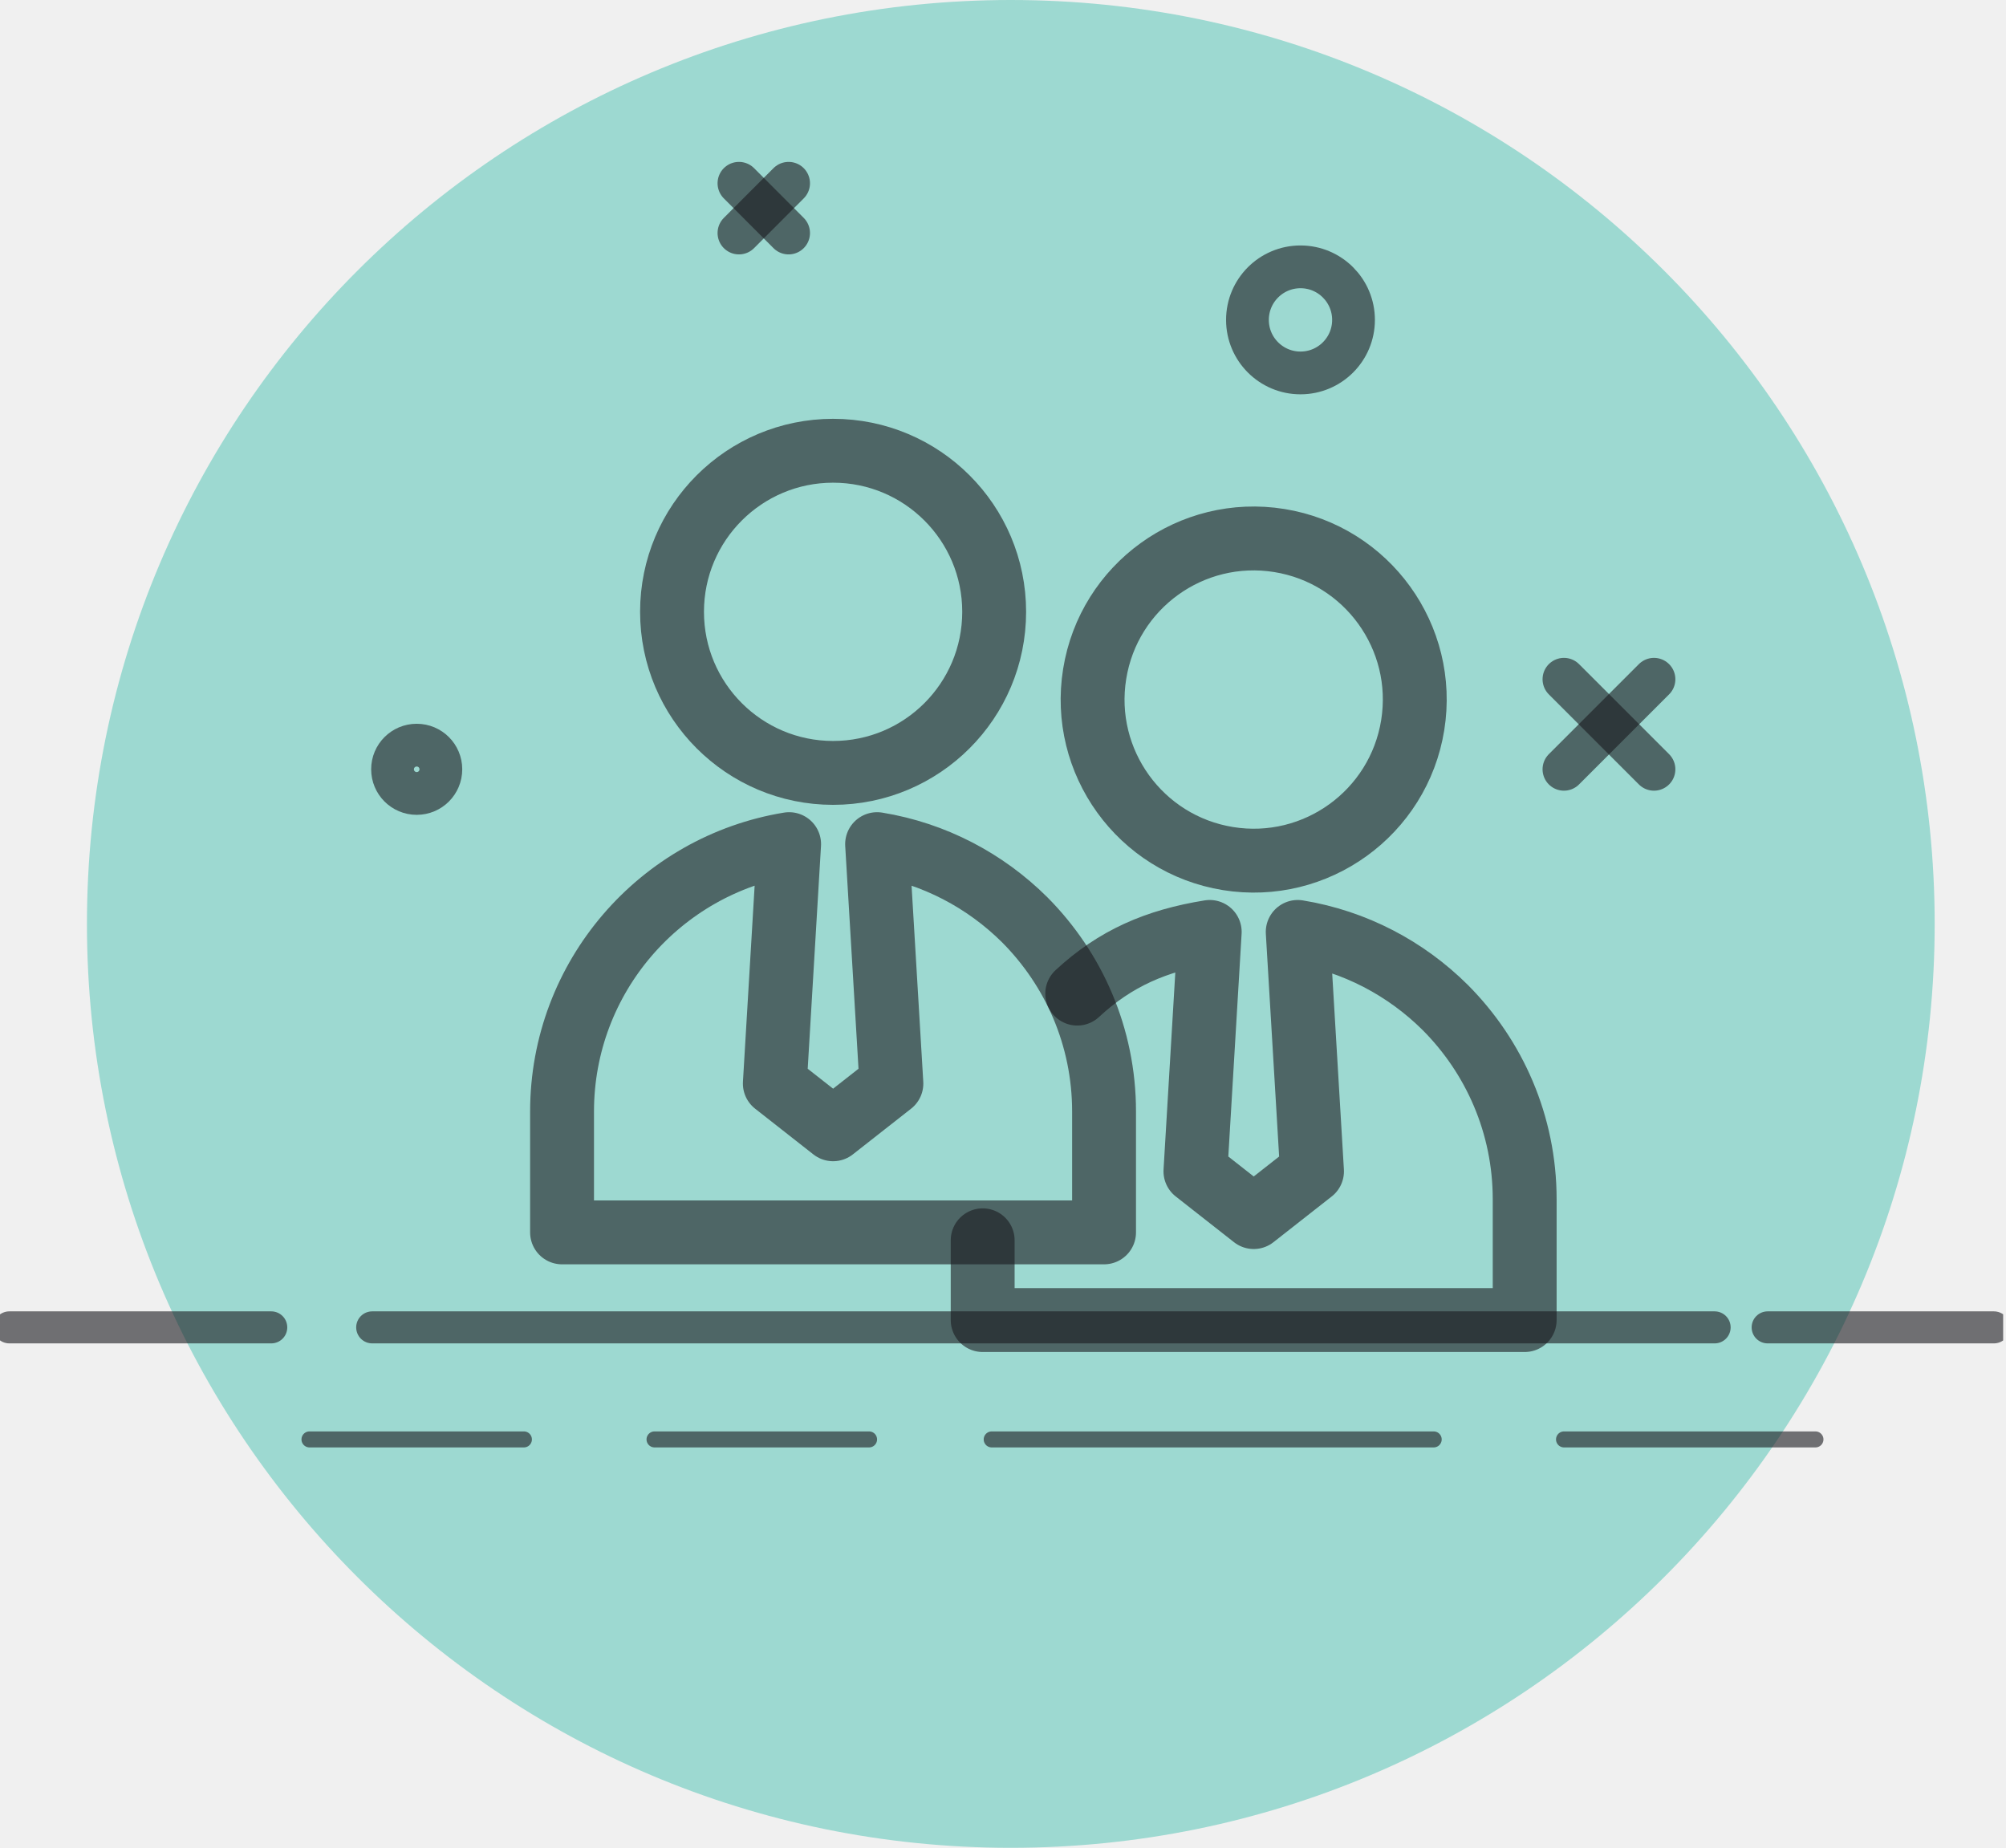
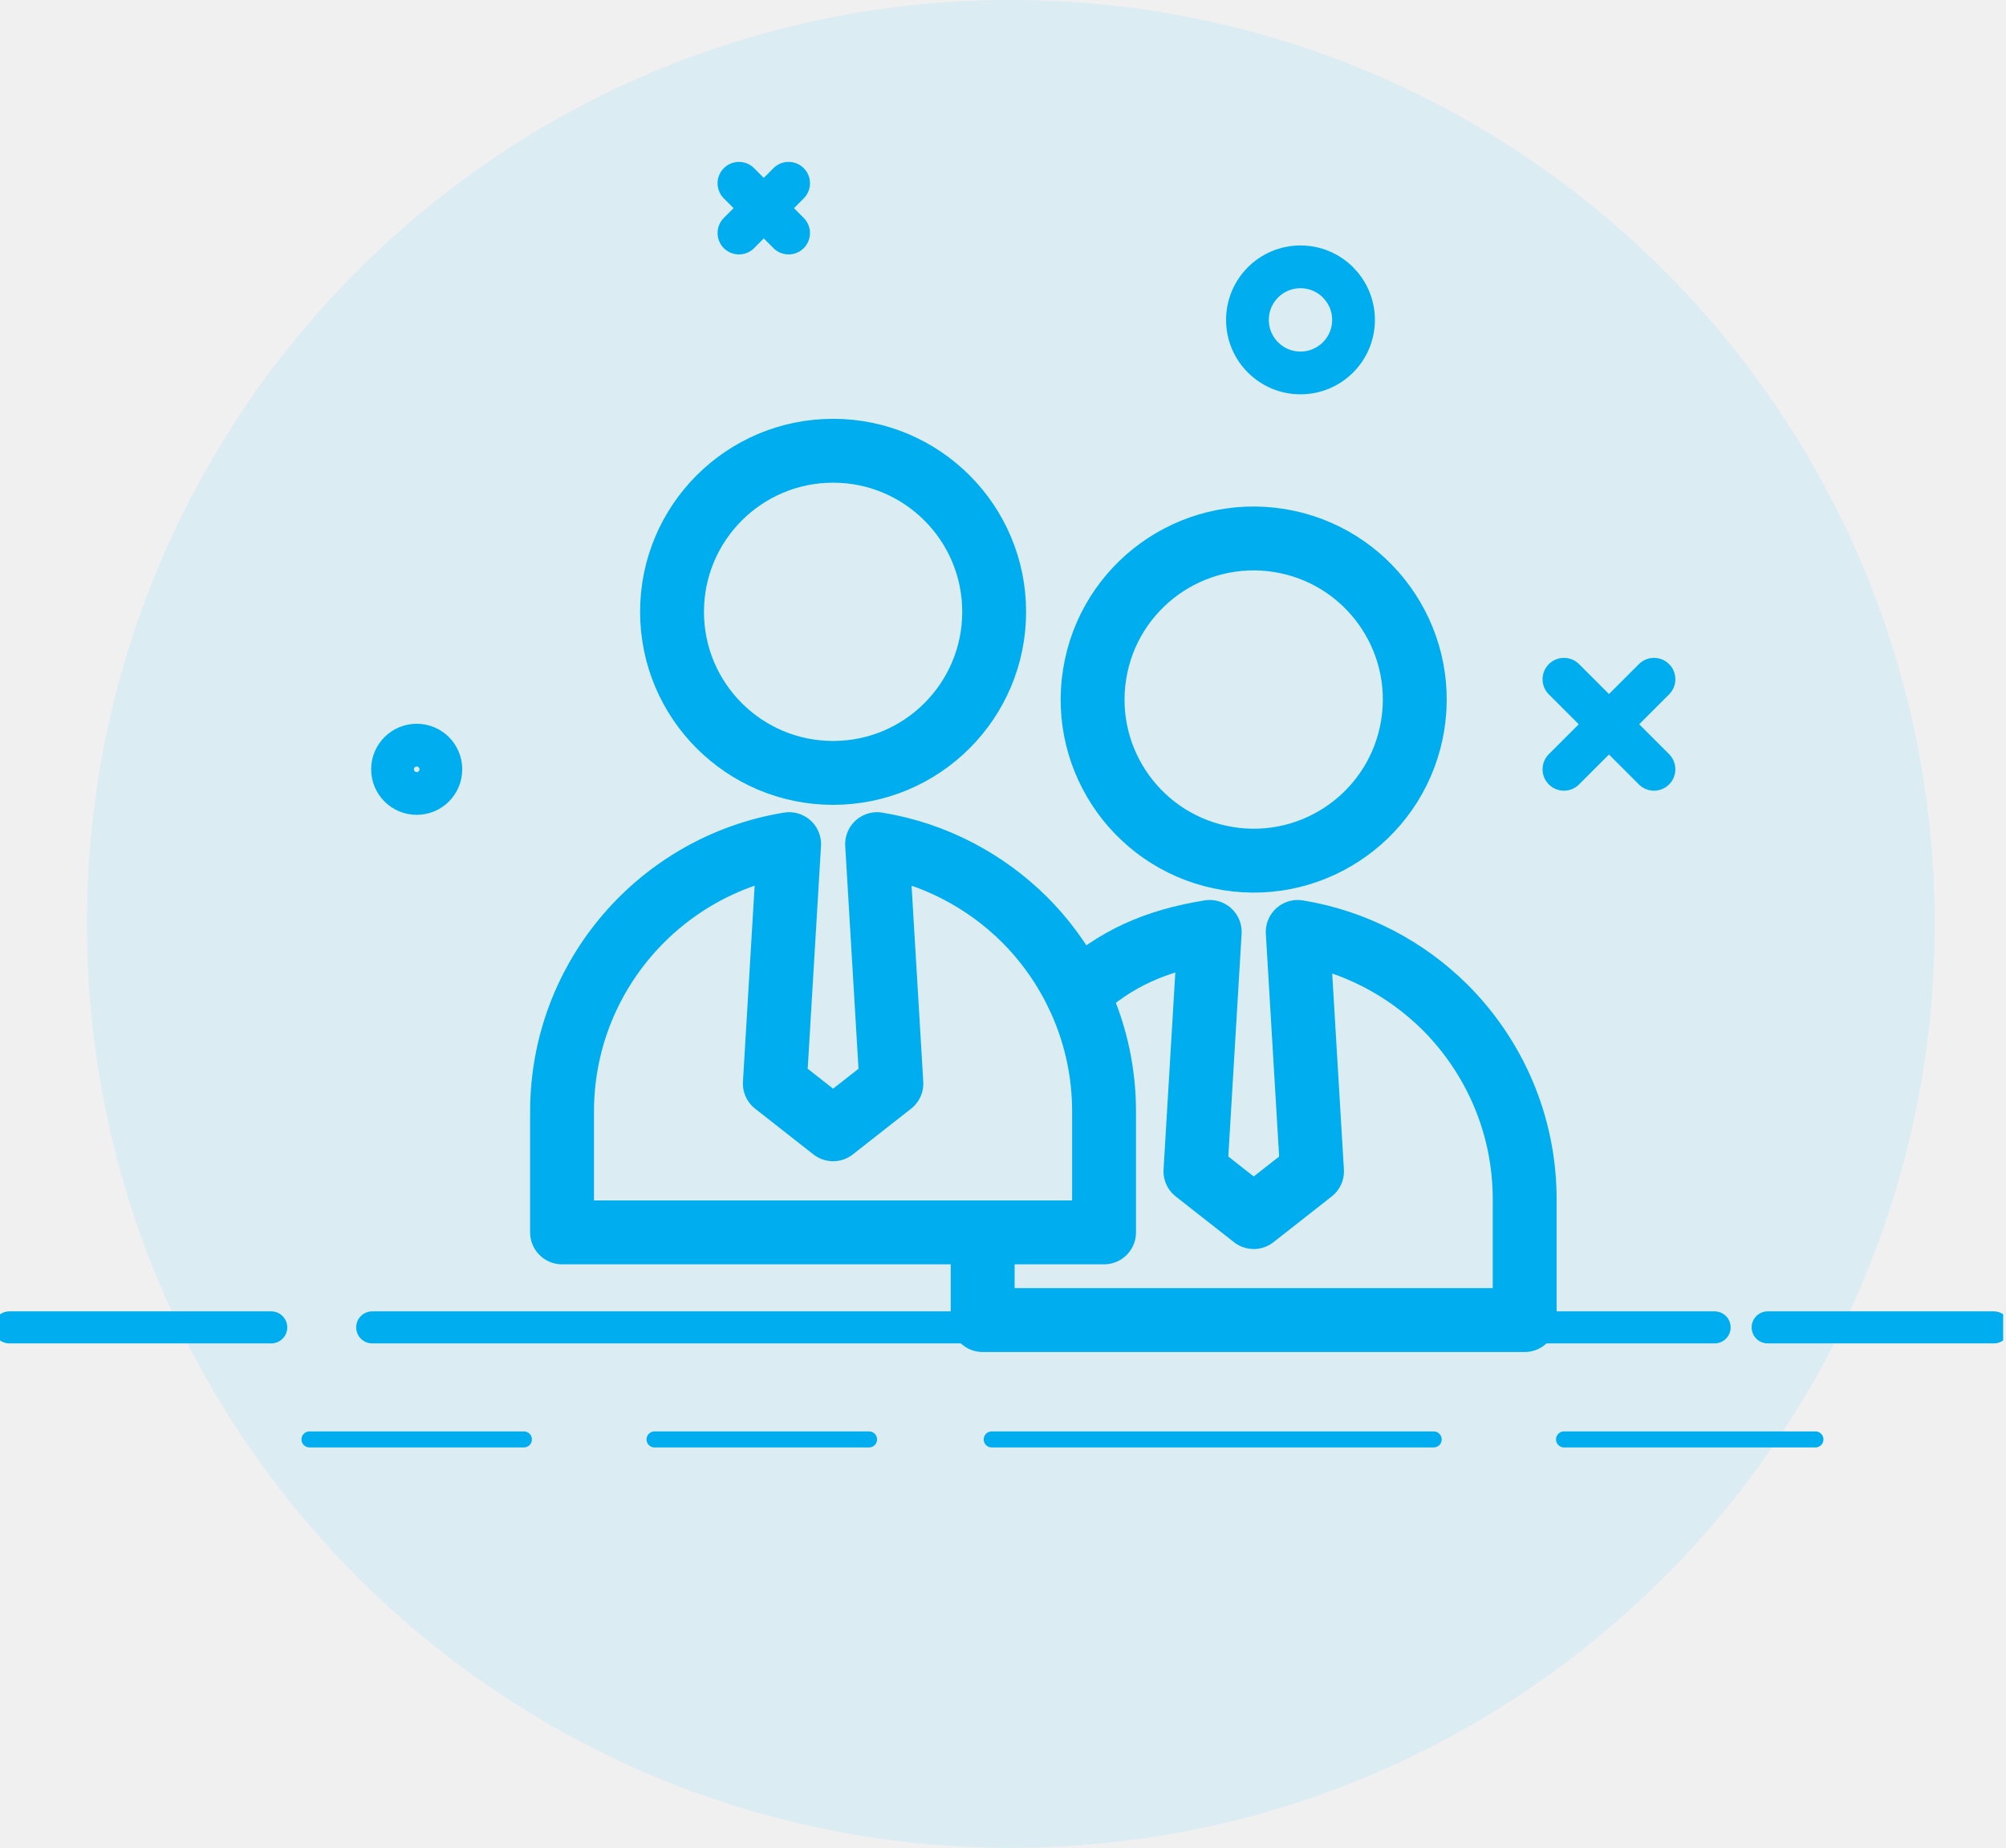
<svg xmlns="http://www.w3.org/2000/svg" width="114" height="105" viewBox="0 0 114 105" fill="none">
-   <g id="Isolation_Mode" clip-path="url(#clip0_0_332)">
-     <path id="Vector" d="M57.444 105.006C86.441 105.006 109.947 81.499 109.947 52.503C109.947 23.506 86.441 0 57.444 0C28.448 0 4.941 23.506 4.941 52.503C4.941 81.499 28.448 105.006 57.444 105.006Z" fill="#66CABC" fill-opacity="0.6" />
-     <g id="Group">
-       <g id="Group_2">
-         <path id="Vector_2" d="M0.531 75.431H15.415" stroke="#19191F" stroke-opacity="0.6" stroke-width="1.82" stroke-linecap="round" stroke-linejoin="round" />
-         <path id="Vector_3" d="M100.455 75.431H113.312" stroke="#19191F" stroke-opacity="0.6" stroke-width="1.82" stroke-linecap="round" stroke-linejoin="round" />
-         <path id="Vector_4" d="M21.152 75.431H97.441" stroke="#19191F" stroke-opacity="0.6" stroke-width="1.82" stroke-linecap="round" stroke-linejoin="round" />
-       </g>
-       <g id="Group_3">
-         <path id="Vector_5" d="M17.588 81.798H29.773" stroke="#19191F" stroke-opacity="0.6" stroke-width="0.91" stroke-linecap="round" stroke-linejoin="round" />
-         <path id="Vector_6" d="M37.197 81.798H49.388" stroke="#19191F" stroke-opacity="0.6" stroke-width="0.91" stroke-linecap="round" stroke-linejoin="round" />
-         <path id="Vector_7" d="M56.358 81.798H81.476" stroke="#19191F" stroke-opacity="0.6" stroke-width="0.91" stroke-linecap="round" stroke-linejoin="round" />
-         <path id="Vector_8" d="M88.883 81.798H103.171" stroke="#19191F" stroke-opacity="0.6" stroke-width="0.91" stroke-linecap="round" stroke-linejoin="round" />
-       </g>
-     </g>
-     <g id="Group_4">
-       <path id="Vector_9" d="M41.994 10.415L44.816 13.242" stroke="#19191F" stroke-opacity="0.6" stroke-width="2.43" stroke-linecap="round" stroke-linejoin="round" />
-       <path id="Vector_10" d="M44.816 10.415L41.994 13.242" stroke="#19191F" stroke-opacity="0.6" stroke-width="2.43" stroke-linecap="round" stroke-linejoin="round" />
-     </g>
-     <g id="Group_5">
-       <path id="Vector_11" d="M88.878 38.6L93.995 43.717" stroke="#19191F" stroke-opacity="0.6" stroke-width="2.43" stroke-linecap="round" stroke-linejoin="round" />
-       <path id="Vector_12" d="M93.995 38.6L88.878 43.717" stroke="#19191F" stroke-opacity="0.6" stroke-width="2.43" stroke-linecap="round" stroke-linejoin="round" />
-     </g>
-     <path id="Vector_13" d="M76.92 18.179C76.92 19.843 75.571 21.193 73.906 21.193C72.241 21.193 70.892 19.843 70.892 18.179C70.892 16.514 72.241 15.164 73.906 15.164C75.571 15.164 76.92 16.514 76.92 18.179Z" stroke="#19191F" stroke-opacity="0.6" stroke-width="2.43" stroke-linecap="round" stroke-linejoin="round" />
-     <path id="Vector_14" d="M25.054 43.717C25.054 44.477 24.441 45.09 23.681 45.09C22.922 45.09 22.308 44.477 22.308 43.717C22.308 42.958 22.922 42.345 23.681 42.345C24.441 42.345 25.054 42.958 25.054 43.717Z" stroke="#19191F" stroke-opacity="0.6" stroke-width="2.43" stroke-linecap="round" stroke-linejoin="round" />
-     <g id="Group_6">
-       <g id="Group_7">
-         <path id="Vector_15" d="M47.345 43.922C52.4 43.922 56.498 39.824 56.498 34.768C56.498 29.713 52.4 25.615 47.345 25.615C42.29 25.615 38.191 29.713 38.191 34.768C38.191 39.824 42.29 43.922 47.345 43.922Z" stroke="#19191F" stroke-opacity="0.6" stroke-width="3.63" stroke-linecap="round" stroke-linejoin="round" />
-         <path id="Vector_16" d="M62.743 63.169V70.033H31.941V63.169C31.941 55.511 37.532 49.162 44.845 47.97L44.033 61.575L47.345 64.174L50.657 61.575L49.845 47.97C53.099 48.502 56.002 50.05 58.234 52.269C61.014 55.062 62.743 58.911 62.743 63.164V63.169Z" stroke="#19191F" stroke-opacity="0.6" stroke-width="3.63" stroke-linecap="round" stroke-linejoin="round" />
-       </g>
-       <path id="Vector_17" d="M80.283 41.213C81.088 36.222 77.696 31.523 72.705 30.717C67.714 29.912 63.015 33.304 62.21 38.295C61.404 43.286 64.797 47.985 69.788 48.791C74.778 49.596 79.477 46.203 80.283 41.213Z" stroke="#19191F" stroke-opacity="0.6" stroke-width="3.63" stroke-linecap="round" stroke-linejoin="round" />
-       <path id="Vector_18" d="M61.219 56.464C63.386 54.454 65.705 53.449 68.748 52.959L67.936 66.563L71.249 69.163L74.561 66.563L73.749 52.959C77.002 53.49 79.906 55.038 82.137 57.258C84.918 60.05 86.647 63.9 86.647 68.152V75.016H55.845V70.483" stroke="#19191F" stroke-opacity="0.6" stroke-width="3.63" stroke-linecap="round" stroke-linejoin="round" />
-     </g>
+   <g clip-path="url(#clip0_0_259)">
+     <path d="M57.444 105.006C86.441 105.006 109.947 81.499 109.947 52.503C109.947 23.506 86.441 0 57.444 0C28.448 0 4.941 23.506 4.941 52.503C4.941 81.499 28.448 105.006 57.444 105.006Z" fill="#CEEAF5" fill-opacity="0.6" />
+     <path d="M0.531 75.431H15.415" stroke="#00ADEF" stroke-width="1.82" stroke-linecap="round" stroke-linejoin="round" />
+     <path d="M100.455 75.431H113.312" stroke="#00ADEF" stroke-width="1.82" stroke-linecap="round" stroke-linejoin="round" />
+     <path d="M21.152 75.431H97.441" stroke="#00ADEF" stroke-width="1.82" stroke-linecap="round" stroke-linejoin="round" />
+     <path d="M17.588 81.798H29.773" stroke="#00ADEF" stroke-width="0.91" stroke-linecap="round" stroke-linejoin="round" />
+     <path d="M37.197 81.798H49.388" stroke="#00ADEF" stroke-width="0.91" stroke-linecap="round" stroke-linejoin="round" />
+     <path d="M56.358 81.798H81.476" stroke="#00ADEF" stroke-width="0.91" stroke-linecap="round" stroke-linejoin="round" />
+     <path d="M88.883 81.798H103.171" stroke="#00ADEF" stroke-width="0.91" stroke-linecap="round" stroke-linejoin="round" />
+     <path d="M41.994 10.415L44.816 13.243" stroke="#00ADEF" stroke-width="2.43" stroke-linecap="round" stroke-linejoin="round" />
+     <path d="M44.816 10.415L41.994 13.243" stroke="#00ADEF" stroke-width="2.43" stroke-linecap="round" stroke-linejoin="round" />
+     <path d="M88.878 38.6L93.995 43.717" stroke="#00ADEF" stroke-width="2.43" stroke-linecap="round" stroke-linejoin="round" />
+     <path d="M93.995 38.6L88.878 43.717" stroke="#00ADEF" stroke-width="2.43" stroke-linecap="round" stroke-linejoin="round" />
+     <path d="M76.92 18.179C76.92 19.843 75.571 21.193 73.906 21.193C72.241 21.193 70.892 19.843 70.892 18.179C70.892 16.514 72.241 15.164 73.906 15.164C75.571 15.164 76.92 16.514 76.92 18.179Z" stroke="#00ADEF" stroke-width="2.43" stroke-linecap="round" stroke-linejoin="round" />
+     <path d="M25.054 43.717C25.054 44.477 24.441 45.09 23.681 45.09C22.922 45.09 22.308 44.477 22.308 43.717C22.308 42.958 22.922 42.345 23.681 42.345C24.441 42.345 25.054 42.958 25.054 43.717Z" stroke="#00ADEF" stroke-width="2.43" stroke-linecap="round" stroke-linejoin="round" />
+     <path d="M47.345 43.922C52.4 43.922 56.498 39.824 56.498 34.768C56.498 29.713 52.4 25.615 47.345 25.615C42.29 25.615 38.191 29.713 38.191 34.768C38.191 39.824 42.29 43.922 47.345 43.922Z" stroke="#00ADEF" stroke-width="3.63" stroke-linecap="round" stroke-linejoin="round" />
+     <path d="M62.743 63.169V70.033H31.941V63.169C31.941 55.511 37.532 49.162 44.845 47.97L44.033 61.575L47.345 64.174L50.657 61.575L49.845 47.97C53.099 48.502 56.002 50.05 58.234 52.269C61.014 55.062 62.743 58.911 62.743 63.164V63.169Z" stroke="#00ADEF" stroke-width="3.63" stroke-linecap="round" stroke-linejoin="round" />
+     <path d="M80.283 41.213C81.088 36.222 77.696 31.523 72.705 30.717C67.714 29.912 63.015 33.304 62.21 38.295C61.404 43.286 64.797 47.985 69.788 48.791C74.778 49.596 79.477 46.203 80.283 41.213Z" stroke="#00ADEF" stroke-width="3.63" stroke-linecap="round" stroke-linejoin="round" />
+     <path d="M61.219 56.463C63.386 54.454 65.705 53.449 68.748 52.959L67.936 66.563L71.249 69.163L74.561 66.563L73.749 52.959C77.002 53.49 79.906 55.038 82.137 57.258C84.918 60.05 86.647 63.9 86.647 68.152V75.016H55.845V70.483" stroke="#00ADEF" stroke-width="3.63" stroke-linecap="round" stroke-linejoin="round" />
  </g>
  <defs>
-     <clipPath id="clip0_0_332">
+     <clipPath id="clip0_0_259">
      <rect width="113.838" height="105" fill="white" />
    </clipPath>
  </defs>
</svg>
